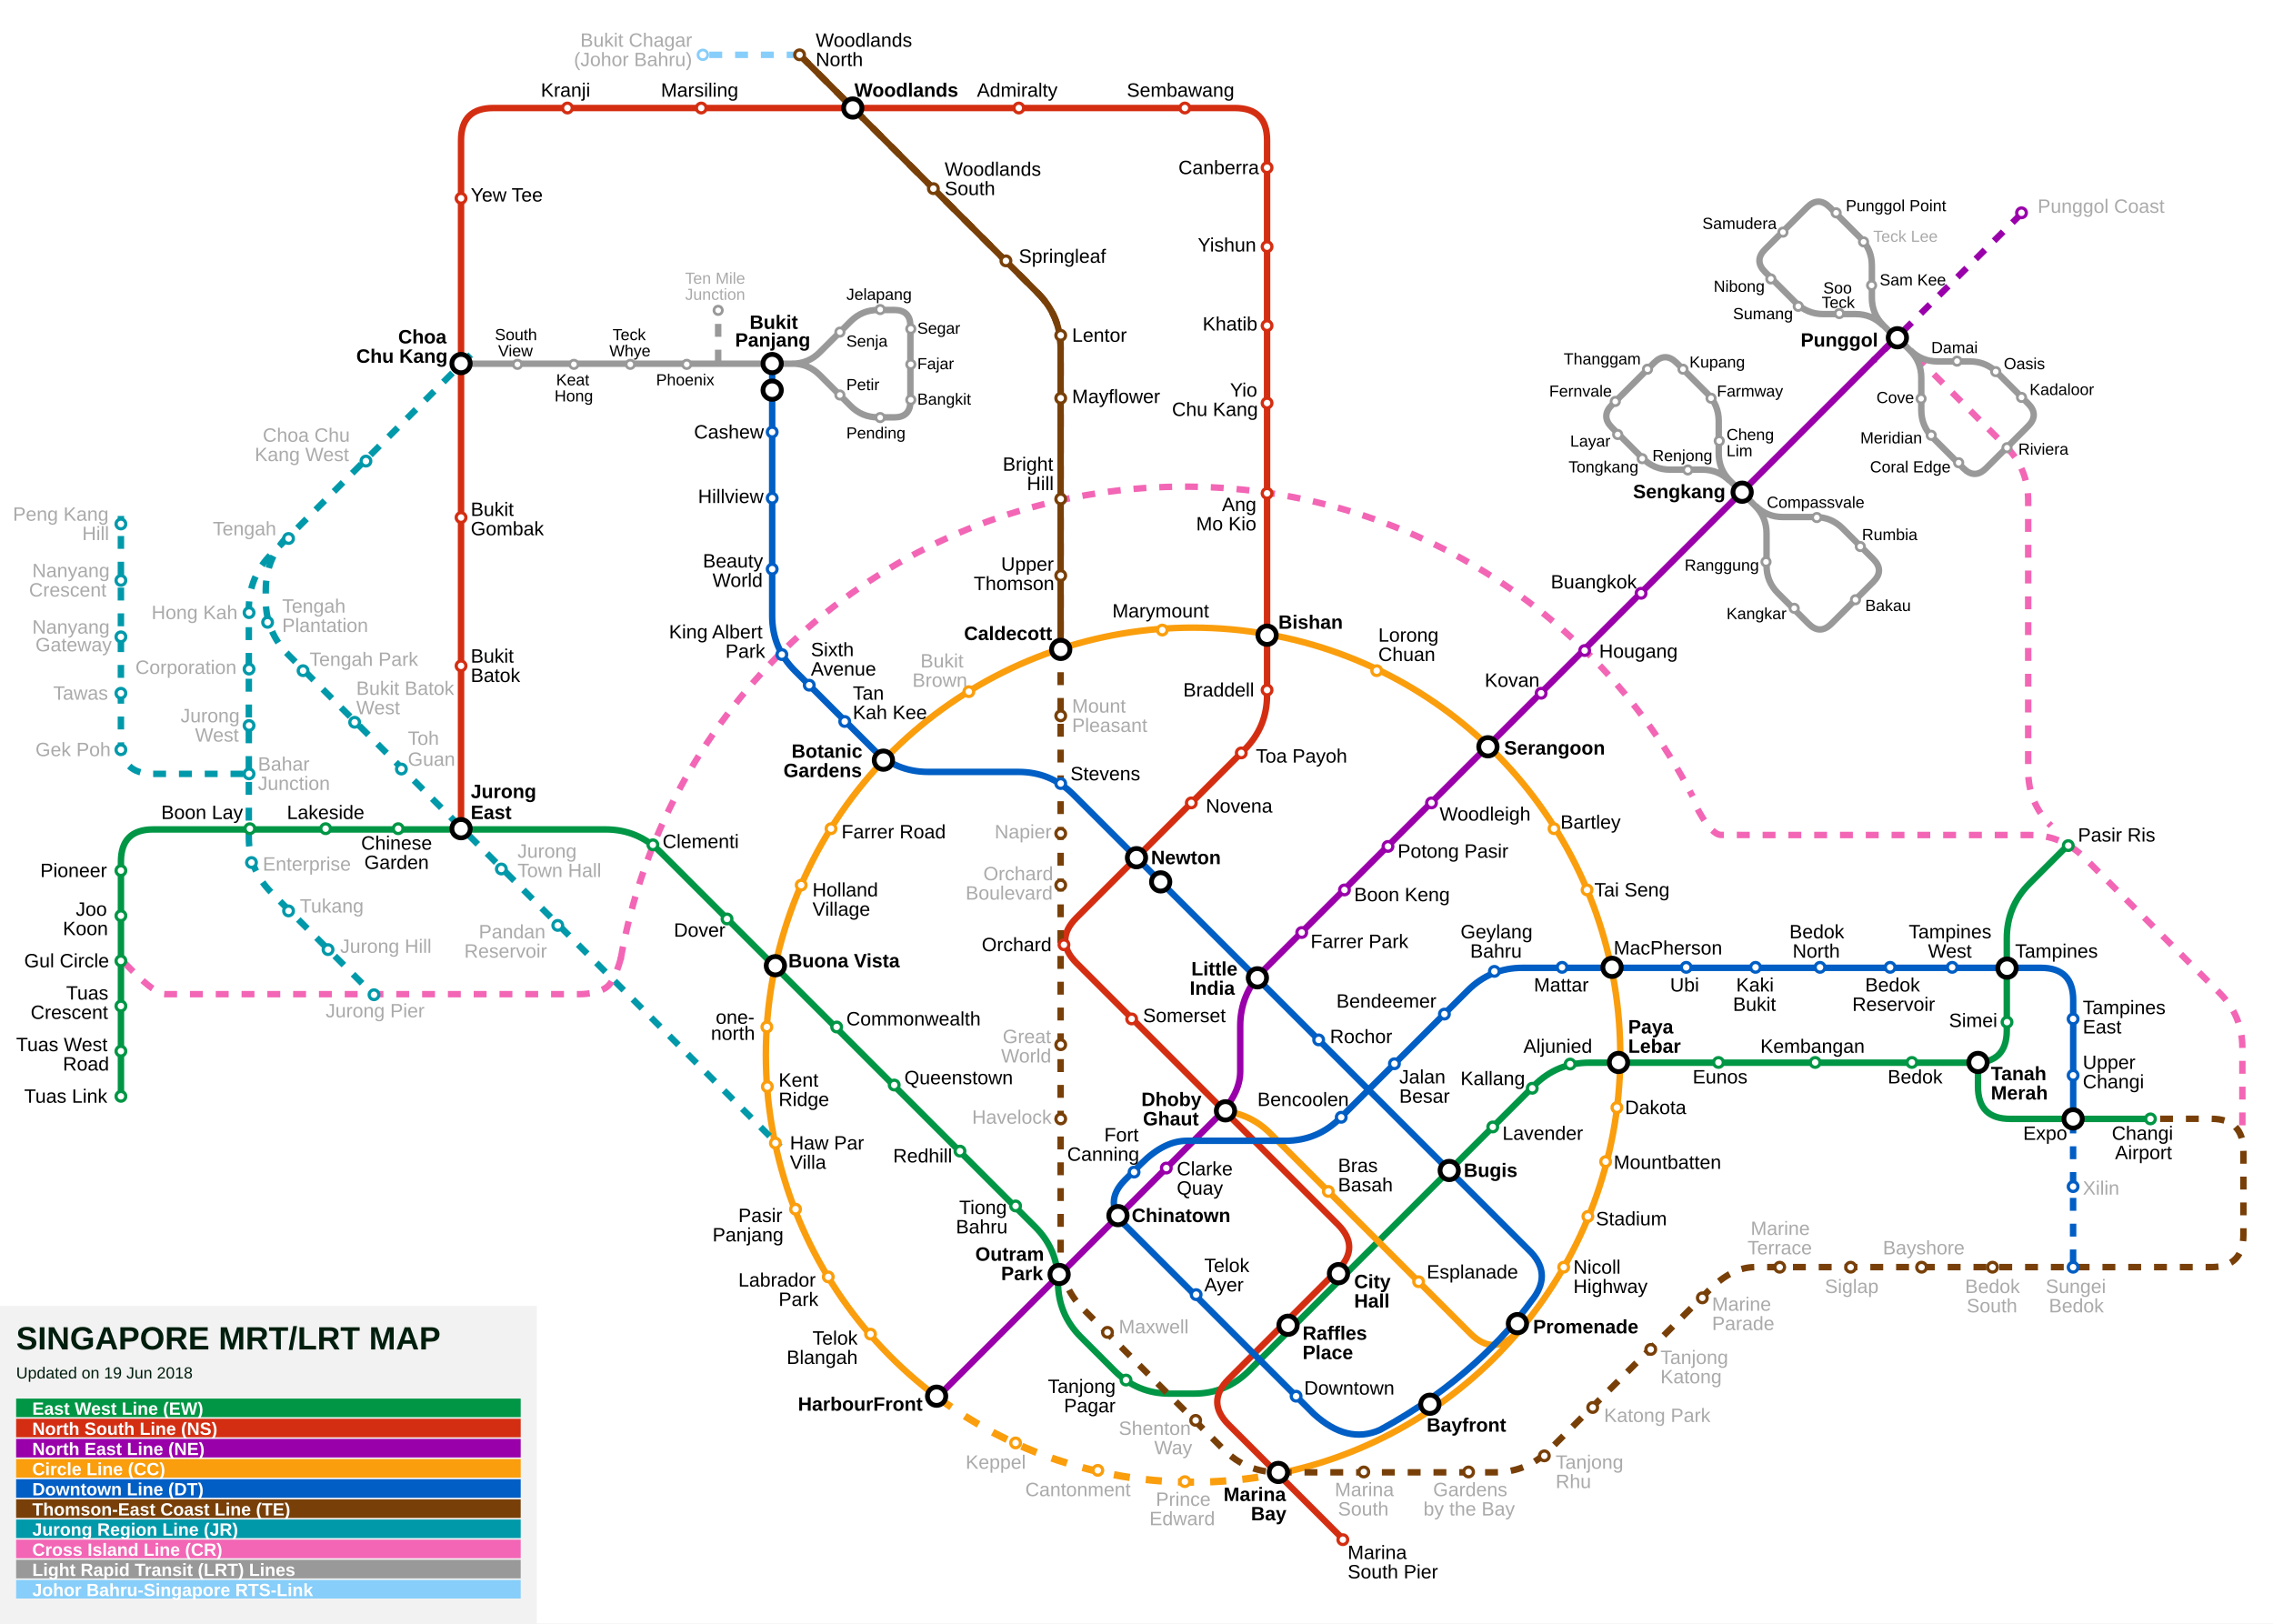
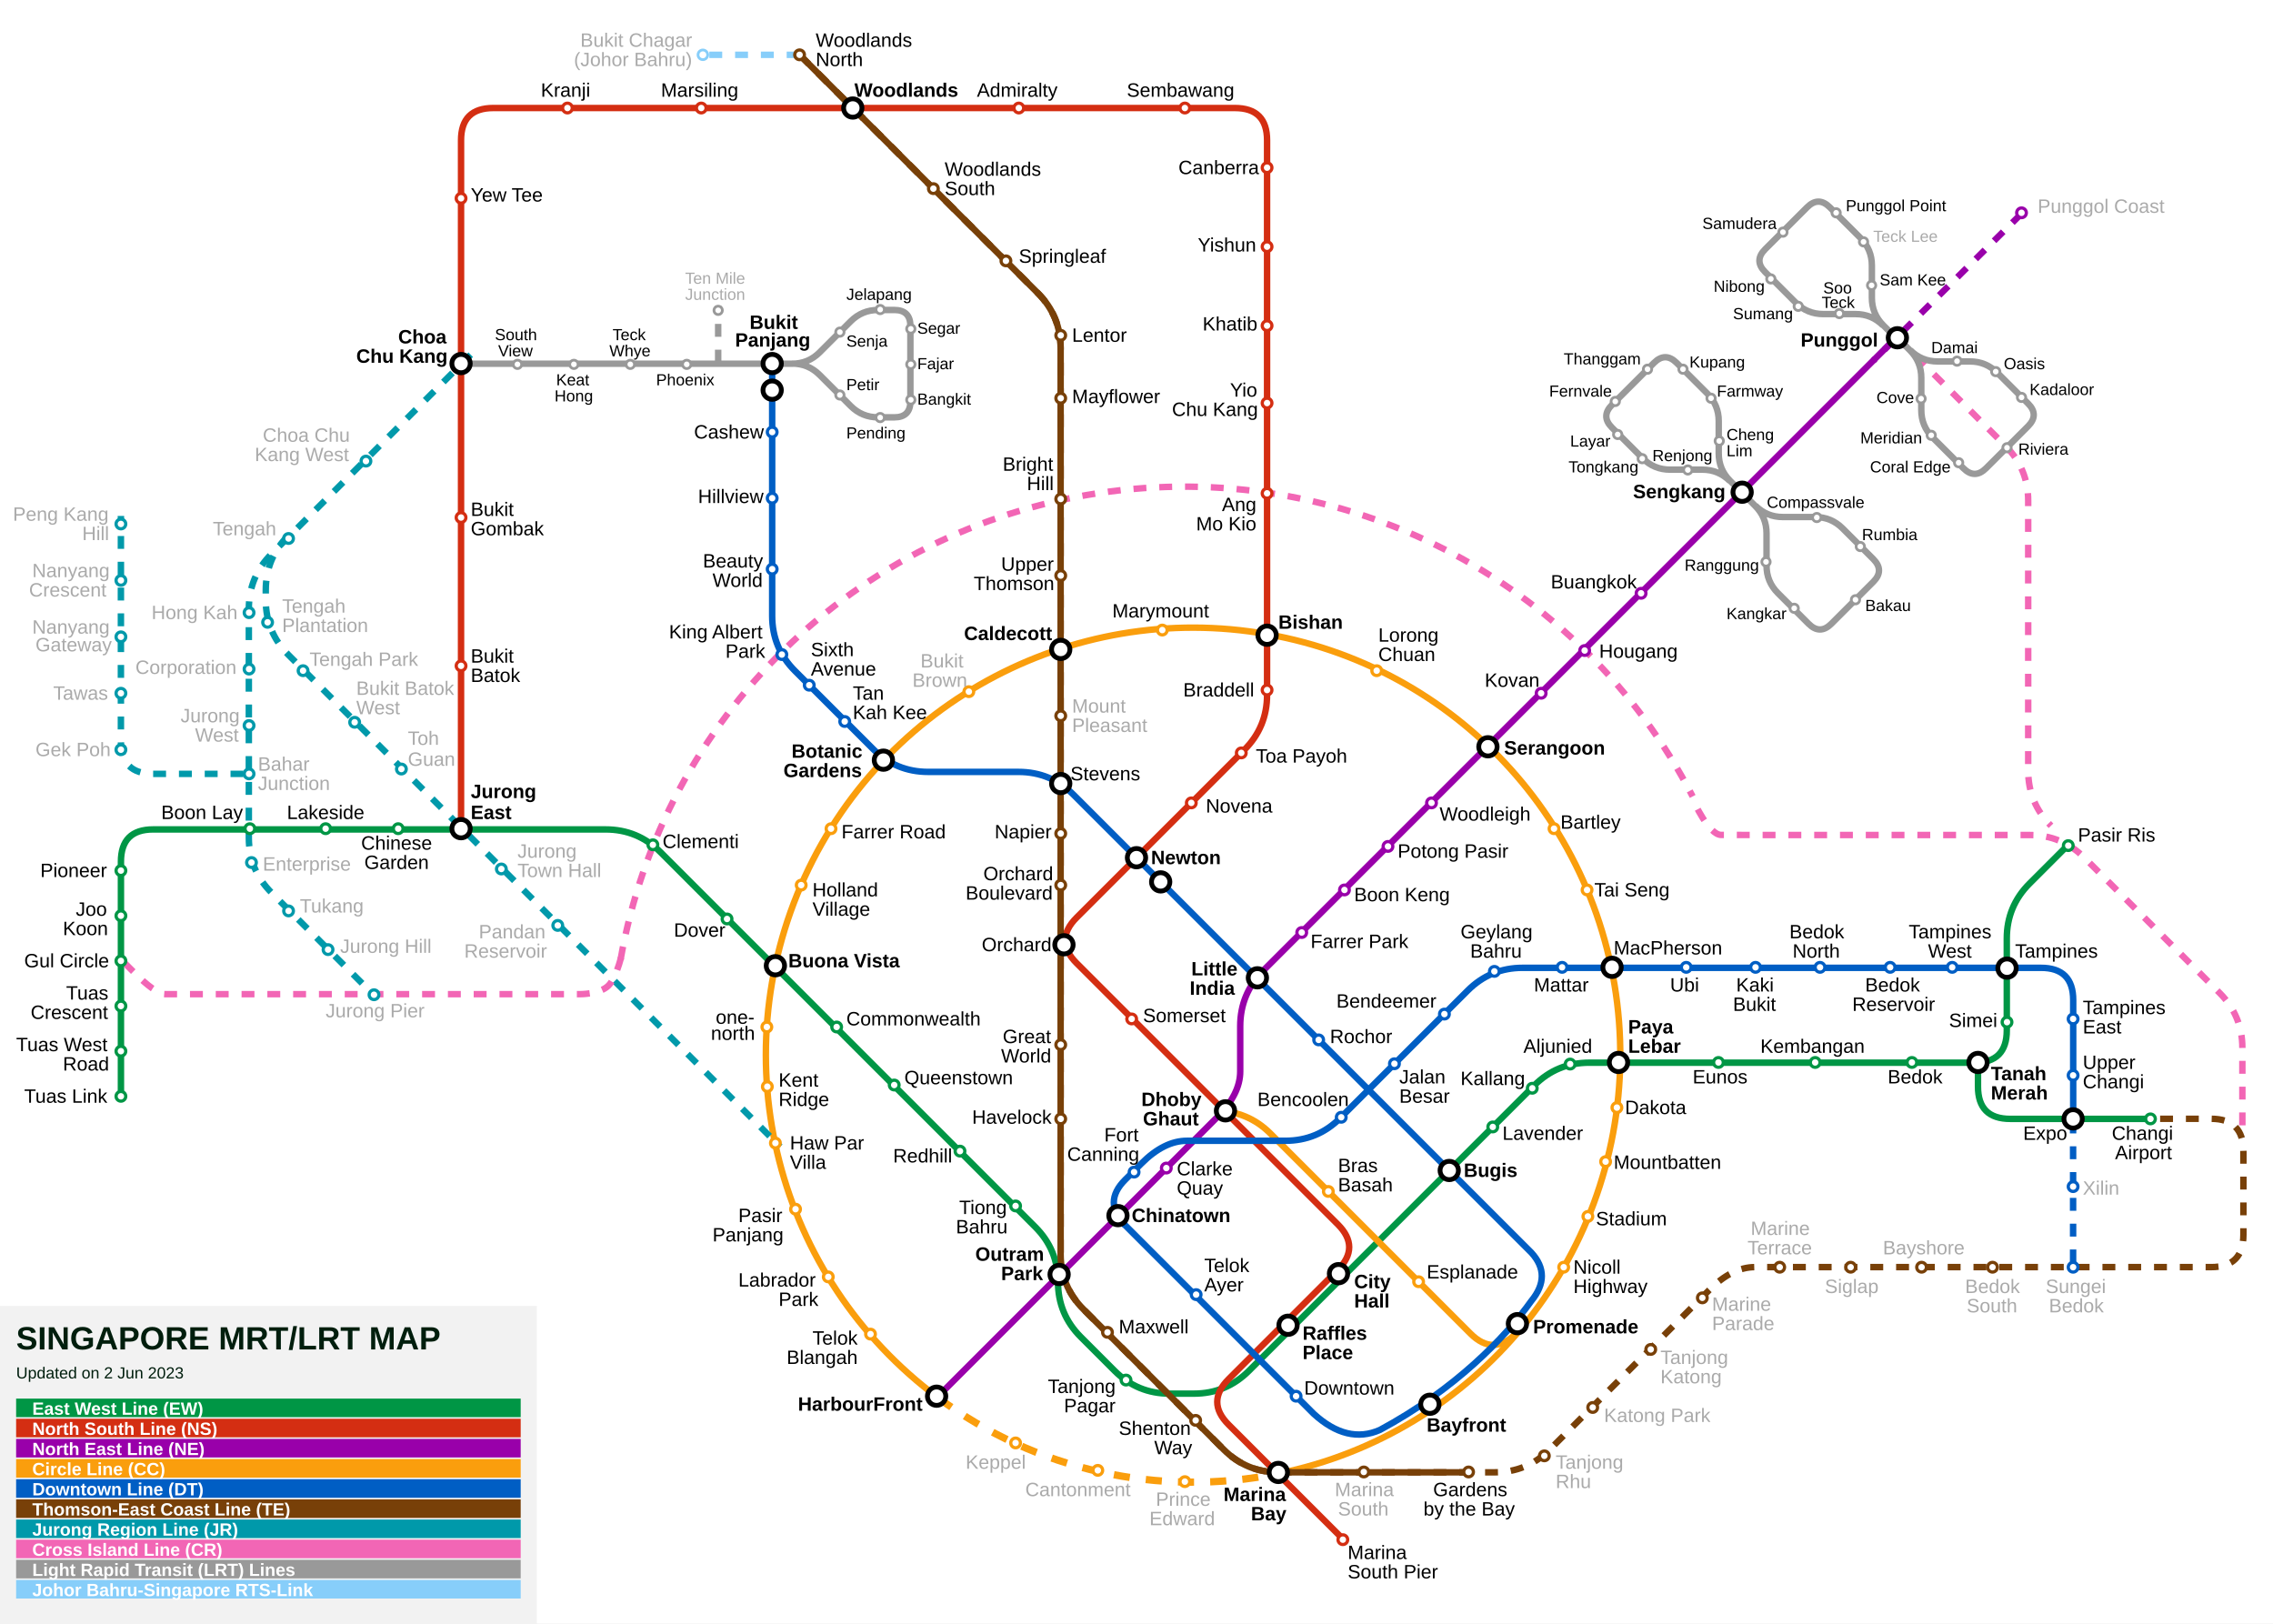
<svg xmlns="http://www.w3.org/2000/svg" xmlns:xlink="http://www.w3.org/1999/xlink" version="1.1" height="1007" width="1410">
  <rect id="bg" height="1007" width="1410" y="0" x="0" fill="#ffffff" />
  <g id="legend">
    <rect id="lgbox" height="295" width="333" x="0" y="810" fill="#f2f2f2" />
    <g id="title">
      <text id="tttitle" x="10" y="837" font-size="20" font-weight="bold" fill="#001e0d" font-family="Arial">SINGAPORE MRT/LRT MAP</text>
-       <text id="ttupd" x="10" y="855" font-size="10" fill="#001e0d" font-family="Arial">Updated on 19 Jun 2018</text>
+       <text id="ttupd" x="10" y="855" font-size="10" fill="#001e0d" font-family="Arial">Updated on 2 Jun 2023</text>
    </g>
    <g id="lgcolorbox">
      <rect height="11.5" width="313" x="10" y="867.5" fill="#009645" />
      <rect height="11.5" width="313" x="10" y="880" fill="#d42e12" />
      <rect height="11.5" width="313" x="10" y="892.5" fill="#9900aa" />
      <rect height="11.5" width="313" x="10" y="905" fill="#fa9e0d" />
      <rect height="11.5" width="313" x="10" y="917.5" fill="#005ec4" />
      <rect height="11.5" width="313" x="10" y="930" fill="#784008" />
      <rect height="11.5" width="313" x="10" y="942.5" fill="#0099aa" />
      <rect height="11.5" width="313" x="10" y="955" fill="#f266b5" />
      <rect height="11.5" width="313" x="10" y="967.5" fill="#999999" />
      <rect height="11.5" width="313" x="10" y="980" fill="#87cefa" />
    </g>
    <g id="lglabels" font-family="Arial" line-height="100%" fill="#ffffff">
      <text id="lglew" x="20" y="877.5" font-size="11" font-weight="bold">East West Line (EW)</text>
      <text id="lglns" x="20" y="890" font-size="11" font-weight="bold">North South Line (NS)</text>
      <text id="lglne" x="20" y="902.5" font-size="11" font-weight="bold">North East Line (NE)</text>
      <text id="lglcc" x="20" y="915" font-size="11" font-weight="bold">Circle Line (CC)</text>
      <text id="lgldt" x="20" y="927.5" font-size="11" font-weight="bold">Downtown Line (DT)</text>
      <text id="lglte" x="20" y="940" font-size="11" font-weight="bold">Thomson-East Coast Line (TE)</text>
      <text id="lgljr" x="20" y="952.5" font-size="11" font-weight="bold">Jurong Region Line (JR)</text>
      <text id="lglcrl" x="20" y="965" font-size="11" font-weight="bold">Cross Island Line (CR)</text>
      <text id="lgllrt" x="20" y="977.5" font-size="11" font-weight="bold">Light Rapid Transit (LRT) Lines</text>
      <text id="lglrtsl" x="20" y="990" font-size="11" font-weight="bold">Johor Bahru-Singapore RTS-Link</text>
    </g>
  </g>
  <g id="lines" fill="none" stroke-width="4">
    <g id="ew" stroke="#009645">
      <path d="m1227 658v16q0 20 20 20h84" />
      <path d="m1284 523-25 25 q-14.14 14.14-14.14 34.14 v57 q0 20 -20 20 h-239 q-20 0 -34.14 14.14 l-177 177 q-14.14 14.14-34.14 14.14 h-15 q-20 0 -34.14 -14.14 l-21-21 q-14.14-14.14-14.14-34.14 q0-20-14.14-34.14 l-232.4-232.4 q-14.14-14.14-34.14-14.14 h-280.6 q-20 0-20 20 v146" />
    </g>
    <g id="ns" stroke="#d42e12">
      <path d="m286 514v-427q0-20 20-20h460q20 0 20 20v344 q0 20-14.14 34.14 l-104 104 q-14.14 14.14 0 28.28 l162 162 q14.14 14.14 0 28.28 l-67.7 67.7 q-14.14 14.14 0 28.28 l72 72" />
    </g>
    <g id="ne" stroke="#9900aa">
      <path d="m582 866 l173.2-173.2 q14.14-14.14 14.14-28.28 v-28 q0 -20 14.14 -34.34 l390 -390" />
      <path id="neex" d="m1254 132.46-92 91.3" stroke-dasharray="8, 8" />
    </g>
    <g id="cc" stroke="#fa9e0d">
      <path d="m754 689q20 0 34.14 14.14 l124 124 q14.14 14.14 28.28 0" />
      <path d="m582 867 A 265 265 0 1 1 793 914" />
      <path id="ccex" d="m582 867 A 265 265 0 0 0 793 914" stroke-width="4.5" stroke-dasharray="10, 10" />
    </g>
    <g id="dt" stroke="#005ec4">
      <path d="m479 225 v157 q0 20 14.14 34.14 l48.5 48.5 q14.14 14.14 34.14 14.14 h56 q20 0 34.14 14.14 l284 284 q13 14.14 0 30 c-16.1 22.6-47.3 54.9-93.9 80 q-20.34 9-41.1-10 l-121-121" />
      <path d="m698 760q-14.14 -14.14 0 -28.28 l10-10 q14.14-14.14 28.28-14.14 h61 q20 0 34.14 -14.14 l79-79 q14.14-14.14 34.14-14.14 h321.5 q20 0 20 20 v69" />
    </g>
    <g id="dtex" stroke="#005ec4" stroke-dasharray="8, 8">
      <path d="m1286 695v90" />
    </g>
    <g id="teex" stroke="#784008">
-       <path d="m496 34 l147.8 147.8 q14.14 14.14 14.14 34.14 v190" />
+       <path d="m496 34 l147.8 147.8 q14.14 14.14 14.14 34.14 v562 q0 20 14.14 34.14 l87 87 q14.14 14.14 34.14 14.14 h120" />
    </g>
    <g id="teex" stroke="#784008" stroke-dasharray="8, 8">
      <path d="m496 34 l147.8 147.8 q14.14 14.14 14.14 34.14 v562 q0 20 14.14 34.14 l87 87 q14.14 14.14 34.14 14.14 h134 q20 0 34.14 -14.14 l99 -99 q14.14 -14.14 28.28 -14.14 h283 q20 0 20 -20 v-52 q0 -20 -20 -20 h-35" />
    </g>
    <g id="jrex" stroke="#0099aa" stroke-dasharray="8, 8">
      <path d="m292 220 l-123.5 123.5 q-14.14 14.14 -14.14 34.14 v142 q0 20 14.14 34.14 l62 62" />
      <path d="m151 480 h-56 q-20 0 -20 -20 v-140" />
      <path d="m179 332 q-14.14 14.14 -14.14 34.14 v6 q0 20 14.14 34.14 l305 305" />
    </g>
    <g id="crlex" stroke="#f266b5" stroke-dasharray="8, 8">
      <path d="m77 597 l5.5 5.5 q14.14 14.14 20 14.14 h257.3s12.1 0.149 17.6-5.27c5.54-5.42 8.9-21.8 8.9-21.8" />
      <path d="m385 595 A 355 355 0 0 1 1050 494" />
      <path d="m1391 698 v-48 q0 -20 -14.14 -34.14 l-83.8-83.8 q-14.14-14.14-34.14-14.14 h-161 s-14.8-0.018-30.2-0.049 c-7.76-0-17.1-21-17.1-21" />
      <path d="m1177 209.5 l67 67 q14.14 14.14 14.14 34.14 v167.4 q0 20 14.14 34.14" />
    </g>
    <g id="lrt" stroke="#999999">
      <path d="m284.4 225.6h207 q10 0 17.07-7.07 l19.2-19.2 q7.07-7.07 17.07-7.07 h10 q10 0 10 10 v46.6 q0 10-10 10 h-10 q-10 0-17.07-7.07 l-19.2-19.2 q-7.07-7.07-17.07-7.07" />
      <path d="m1081 306 l-7.76-7.76 q-7.07-7.07-7.07-17.07 v-20 q0-10-7.07-17.07 l-19-19 q-7.07-7.07-14.14 0 l-26 26 q-7.07 7.07 0 14.14 l 19 19 q 7.07 7.07 17.07 7.07 h 20 q 10 0 17.07 7.07" />
      <path d="m1081 306 l 7.76 7.76 q 7.07 7.07 7.07 17.07 v 20 q0 10 7.07 17.07 l 19 19 q 7.07 7.07 14.14 0 l 26-26 q 7.07-7.07 0-14.14 l-19-19 q-7.07-7.07-17.07-7.07 h-20 q-10 0-17.07-7.07" />
      <path d="m1176 209.5 l-7.76-7.76 q-7.07-7.07-7.07-17.07 v-20 q0-10-7.07-17.07 l-19-19 q-7.07-7.07-14.14 0 l-26 26 q-7.07 7.07 0 14.14 l 19 19 q 7.07 7.07 17.07 7.07 h 20 q 10 0 17.07 7.07" />
      <path d="m1177 209.5 l 7.76 7.76 q 7.07 7.07 7.07 17.07 v 20 q0 10 7.07 17.07 l 19 19 q 7.07 7.07 14.14 0 l 26-26 q 7.07-7.07 0-14.14 l-19-19 q-7.07-7.07-17.07-7.07 h-20 q-10 0-17.07-7.07" />
    </g>
    <g id="lrt" stroke="#999999" stroke-dasharray="8, 8">
      <path d="m445.5 224.9v-35.2" />
    </g>
    <g id="rtslink" stroke="#87cefa" stroke-dasharray="8, 8">
      <path d="m496 34h-60" />
    </g>
  </g>
  <g id="stns_icons" fill="#ffffff" stroke-width="2">
    <a xlink:href="#ew" fill="#ffffff">
      <g id="stns_ew" stroke="#009645">
        <circle id="cg2" data-value="65" cx="1334" cy="694" r="3" />
        <circle id="ew1" data-value="42" cx="1283" cy="524.5" r="3" />
        <circle id="ew3" data-value="40" cx="1245" cy="634" r="3" />
        <circle id="ew5" data-value="38" cx="1186" cy="659" r="3" />
        <circle id="ew6" data-value="37" cx="1126" cy="659" r="3" />
        <circle id="ew7" data-value="36" cx="1066" cy="659" r="3" />
        <circle id="ew9" data-value="34" cx="974" cy="660" r="3" />
        <circle id="ew10" data-value="33" cx="950.5" cy="675" r="3" />
        <circle id="ew11" data-value="32" cx="926" cy="699" r="3" />
        <circle id="ew15" data-value="14" cx="698.5" cy="856" r="3" />
        <circle id="ew17" data-value="16" cx="630" cy="748" r="3" />
        <circle id="ew18" data-value="17" cx="595.5" cy="714" r="3" />
        <circle id="ew19" data-value="18" cx="554.7" cy="673" r="3" />
        <circle id="ew20" data-value="19" cx="519" cy="637" r="3" />
        <circle id="ew22" data-value="" cx="451" cy="570" r="3" />
        <circle id="ew23" data-value="21" cx="405" cy="524" r="3" />
        <circle id="ew25" data-value="25" cx="247" cy="514" r="3" />
        <circle id="ew26" data-value="26" cx="202" cy="514" r="3" />
        <circle id="ew27" data-value="27" cx="155" cy="514" r="3" />
        <circle id="ew28" data-value="66" cx="75" cy="540" r="3" />
        <circle id="ew29" data-value="67" cx="75" cy="568" r="3" />
        <circle id="ew30" data-value="69" cx="75" cy="596" r="3" />
        <circle id="ew31" data-value="70" cx="75" cy="624" r="3" />
        <circle id="ew32" data-value="71" cx="75" cy="652" r="3" />
        <circle id="ew33" data-value="72" cx="75" cy="680" r="3" />
      </g>
    </a>
    <a xlink:href="#ns" fill="#ffffff">
      <g id="stns_ns" stroke="#d42e12">
        <circle id="ns2" data-value="28" cx="286" cy="413" r="3" />
        <circle id="ns3" data-value="29" cx="286" cy="321" r="3" />
        <circle id="ns5" data-value="48" cx="286" cy="123" r="3" />
        <circle id="ns6" data-value="" cx="286" cy="226" r="3" />
        <circle id="ns7" data-value="47" cx="352" cy="67" r="3" />
        <circle id="ns8" data-value="46" cx="435" cy="67" r="3" />
        <circle id="ns10" data-value="44" cx="632" cy="67" r="3" />
        <circle id="ns11" data-value="43" cx="735" cy="67" r="3" />
        <circle id="ns12" data-value="72" cx="786" cy="104" r="3" />
        <circle id="ns13" data-value="22" cx="786" cy="153" r="3" />
        <circle id="ns14" data-value="23" cx="786" cy="202" r="3" />
        <circle id="ns15" data-value="1" cx="786" cy="250" r="3" />
        <circle id="ns16" data-value="2" cx="786" cy="306" r="3" />
        <circle id="ns18" data-value="4" cx="786" cy="428" r="3" />
        <circle id="ns19" data-value="5" cx="770" cy="467" r="3" />
        <circle id="ns20" data-value="6" cx="739" cy="498" r="3" />
-         <circle id="ns22" data-value="8" cx="660" cy="586" r="3" />
        <circle id="ns23" data-value="9" cx="702" cy="632" r="3" />
        <circle id="ns28" data-value="68" cx="833" cy="955" r="3" />
      </g>
    </a>
    <a xlink:href="#ne" fill="#ffffff">
      <g id="stns_ne" stroke="#9900aa">
        <circle id="ne5" data-value="113" cx="723.5" cy="724.5" r="3" />
        <circle id="ne8" data-value="110" cx="807.5" cy="578.4" r="3" />
        <circle id="ne9" data-value="109" cx="834" cy="552" r="3" />
        <circle id="ne10" data-value="108" cx="861" cy="525" r="3" />
        <circle id="ne11" data-value="107" cx="888" cy="498" r="3" />
        <circle id="ne13" data-value="105" cx="956" cy="430" r="3" />
        <circle id="ne14" data-value="104" cx="983" cy="403.5" r="3" />
        <circle id="ne15" data-value="103" cx="1018" cy="368" r="3" />
      </g>
    </a>
    <a xlink:href="#cc" fill="#ffffff">
      <g id="stns_cc" stroke="#fa9e0d">
        <circle id="cc2" data-value="215" cx="824" cy="739" r="3" />
        <circle id="cc3" data-value="214" cx="880" cy="795" r="3" />
        <circle id="cc5" data-value="212" cx="970" cy="786" r="3" />
        <circle id="cc6" data-value="211" cx="985" cy="754.5" r="3" />
        <circle id="cc7" data-value="210" cx="996" cy="720.5" r="3" />
        <circle id="cc8" data-value="209" cx="1003" cy="687" r="3" />
        <circle id="cc11" data-value="206" cx="984.5" cy="552" r="3" />
        <circle id="cc12" data-value="201" cx="964" cy="514" r="3" />
        <circle id="cc14" data-value="203" cx="854" cy="416" r="3" />
        <circle id="cc16" data-value="205" cx="721" cy="390.8" r="3" />
        <circle id="cc20" data-value="218" cx="515.5" cy="514" r="3" />
        <circle id="cc21" data-value="219" cx="497" cy="549" r="3" />
        <circle id="cc23" data-value="221" cx="475.7" cy="637" r="3" />
        <circle id="cc24" data-value="222" cx="476" cy="674" r="3" />
        <circle id="cc25" data-value="223" cx="481" cy="709" r="3" />
        <circle id="cc26" data-value="224" cx="493.5" cy="750" r="3" />
        <circle id="cc27" data-value="225" cx="513.8" cy="792" r="3" />
        <circle id="cc28" data-value="226" cx="540" cy="827.5" r="3" />
      </g>
    </a>
    <a xlink:href="#dt" fill="#ffffff">
      <g id="stns_dt" stroke="#005ec4">
        <circle id="dt2" data-value="307" cx="479" cy="268" r="3" />
        <circle id="dt3" data-value="308" cx="479" cy="309" r="3" />
        <circle id="dt5" data-value="309" cx="479" cy="353" r="3" />
        <circle id="dt6" data-value="310" cx="485" cy="406" r="3" />
        <circle id="dt7" data-value="311" cx="502" cy="425" r="3" />
        <circle id="dt8" data-value="312" cx="524" cy="447.5" r="3" />
-         <circle id="dt10" data-value="314" cx="658" cy="486" r="3" />
        <circle id="dt13" data-value="317" cx="818" cy="645" r="3" />
        <circle id="dt17" data-value="303" cx="804" cy="866" r="3" />
        <circle id="dt18" data-value="304" cx="742" cy="803" r="3" />
        <circle id="dt20" data-value="318" cx="703.5" cy="727" r="3" />
        <circle id="dt21" data-value="319" cx="832" cy="693" r="3" />
        <circle id="dt22" data-value="320" cx="865" cy="659.8" r="3" />
        <circle id="dt23" data-value="321" cx="896" cy="629" r="3" />
        <circle id="dt24" data-value="322" cx="927" cy="602.5" r="3" />
        <circle id="dt25" data-value="323" cx="969" cy="600" r="3" />
        <circle id="dt27" data-value="325" cx="1046" cy="600" r="3" />
        <circle id="dt28" data-value="326" cx="1089" cy="600" r="3" />
        <circle id="dt29" data-value="327" cx="1129" cy="600" r="3" />
        <circle id="dt30" data-value="328" cx="1172.5" cy="600" r="3" />
        <circle id="dt31" data-value="329" cx="1211" cy="600" r="3" />
        <circle id="dt33" data-value="331" cx="1286" cy="632" r="3" />
        <circle id="dt34" data-value="332" cx="1286" cy="667" r="3" />
      </g>
    </a>
    <a xlink:href="#te" fill="#ffffff">
      <g id="stns_te" stroke="#784008">
        <circle id="te1" data-value="401" cx="496" cy="34" r="3" />
        <circle id="te3" data-value="403" cx="579" cy="117" r="3" />
        <circle id="te4" data-value="404" cx="624" cy="161.8" r="3" />
        <circle id="te5" data-value="405" cx="658" cy="208" r="3" />
        <circle id="te6" data-value="406" cx="658" cy="247" r="3" />
        <circle id="te7" data-value="407" cx="658" cy="309.5" r="3" />
        <circle id="te8" data-value="408" cx="658" cy="357" r="3" />
+         <circle id="te12" cx="658" cy="517" r="3" />
+         <circle id="te13" cx="658" cy="549" r="3" />
+         <circle id="te15" cx="658" cy="648" r="3" />
+         <circle id="te16" cx="658" cy="694" r="3" />
+         <circle id="te18" cx="687" cy="826.4" r="3" />
+         <circle id="te19" cx="741.7" cy="881" r="3" />
+         <circle id="te22" cx="911" cy="913" r="3" />
      </g>
    </a>
    <a xlink:href="#ints" fill="#ffffff">
      <g id="stns_ints" stroke="#000000" stroke-width="3">
        <circle id="ns24/ne6/cc1" data-value="10" cx="760.2" cy="689" r="5.7" />
-         <circle id="ns27/ce2" data-value="13" cx="793" cy="913.3" r="5.7" />
+         <circle id="ns27/ce2/te20" data-value="13" cx="793" cy="913.3" r="5.7" />
        <circle id="ce1/dt16" data-value="229" cx="887" cy="871" r="5.7" />
        <circle id="cc4/dt15" data-value="213" cx="941.3" cy="821" r="5.7" />
        <circle id="cc17/te9" data-value="216" cx="658" cy="402.8" r="5.7" />
        <circle id="ew8/cc9" data-value="35" cx="1004" cy="659" r="5.7" />
        <circle id="cc10/dt26" data-value="207" cx="1000" cy="600" r="5.7" />
        <circle id="ne12/cc13" data-value="106" cx="923" cy="463.2" r="5.7" />
        <circle id="ns17/cc15" data-value="3" cx="786" cy="394" r="5.7" />
        <circle id="cc19/dt9" data-value="217" cx="548" cy="471.5" r="5.7" />
+         <circle id="dt10/te11" data-value="314" cx="658" cy="486" r="5.7" />
        <circle id="ew21/cc22" data-value="20" cx="481" cy="599" r="5.7" />
        <circle id="ne1/cc29" data-value="116" cx="581" cy="866" r="5.7" />
        <circle id="cg1/dt35" data-value="63" cx="1286" cy="694" r="5.7" />
        <circle id="ew2/dt32" data-value="41" cx="1245" cy="600.5" r="5.7" />
        <circle id="ew4/cg" data-value="39" cx="1227" cy="659" r="5.7" />
        <circle id="ew12/dt14" data-value="31" cx="899" cy="726" r="5.7" />
+         <circle id="ns22/te14" data-value="8" cx="660" cy="586" r="5.7" />
        <circle id="ns25/ew13" data-value="11" cx="830.3" cy="790" r="5.7" />
        <circle id="ns26/ew14" data-value="12" cx="799" cy="822" r="5.7" />
-         <circle id="ew16/ne3" data-value="15" cx="657" cy="790.5" r="5.7" />
+         <circle id="ew16/ne3/te17" data-value="15" cx="657" cy="790.5" r="5.7" />
        <circle id="ns1/ew24" data-value="24" cx="286" cy="514" r="5.7" />
        <circle id="ne4/dt19" data-value="114" cx="693.5" cy="754" r="5.7" />
        <circle id="ne7/dt12" data-value="111" cx="780" cy="606.5" r="5.7" />
        <circle id="ne16/stc" data-value="102" cx="1080.7" cy="305.3" r="5.7" />
        <circle id="ne17/ptc" data-value="101" cx="1177" cy="209.5" r="5.7" />
        <circle id="ns4/bp1" data-value="30" cx="286" cy="225.5" r="5.7" />
        <circle id="ns21/dt11" data-value="7" cx="705" cy="532" r="5.7" />
        <circle id="ns21/dt11" data-value="7" cx="720" cy="547" r="5.7" />
        <circle id="bp6/dt1" data-value="54" cx="479" cy="225.5" r="5.7" />
        <circle id="bp6/dt1" data-value="54" cx="479" cy="242" r="5.7" />
        <circle id="ns9/te2" data-value="45" cx="529" cy="67" r="5.7" />
      </g>
    </a>
    <a xlink:href="#bplrt" fill="#ffffff">
      <g id="stns_bplrt" stroke="#999999" stroke-width="1.7">
        <circle id="bp2" data-value="50" cx="321" cy="226" r="2.6" />
        <circle id="bp3" data-value="51" cx="356" cy="226" r="2.6" />
        <circle id="bp4" data-value="52" cx="391" cy="226" r="2.6" />
        <circle id="bp5" data-value="53" cx="426" cy="226" r="2.6" />
        <circle id="bp7" data-value="55" cx="521" cy="245" r="2.6" />
        <circle id="bp8" data-value="56" cx="546" cy="259" r="2.6" />
        <circle id="bp9" data-value="57" cx="565" cy="248" r="2.6" />
        <circle id="bp10" data-value="58" cx="565" cy="226" r="2.6" />
        <circle id="bp11" data-value="59" cx="565" cy="204" r="2.6" />
        <circle id="bp12" data-value="60" cx="546" cy="192" r="2.6" />
        <circle id="bp13" data-value="61" cx="521" cy="206" r="2.6" />
      </g>
    </a>
    <a xlink:href="#sklrt" fill="#ffffff">
      <g id="stns_sklrt" stroke="#999999" stroke-width="1.7">
        <circle id="se1" data-value="117" cx="1127" cy="321" r="2.6" />
        <circle id="se2" data-value="118" cx="1154" cy="339" r="2.6" />
        <circle id="se3" data-value="119" cx="1151" cy="372" r="2.6" />
        <circle id="se4" data-value="120" cx="1113" cy="377.3" r="2.6" />
        <circle id="se5" data-value="121" cx="1095.5" cy="348.5" r="2.6" />
        <circle id="sw1" data-value="122" cx="1066.5" cy="273.5" r="2.6" />
        <circle id="sw2" data-value="123" cx="1061.4" cy="247" r="2.6" />
        <circle id="sw3" data-value="124" cx="1044" cy="229" r="2.6" />
        <circle id="sw4" data-value="125" cx="1022" cy="229" r="2.6" />
        <circle id="sw5" data-value="126" cx="1002" cy="249" r="2.6" />
        <circle id="sw6" data-value="127" cx="1003.5" cy="269.5" r="2.6" />
        <circle id="sw7" data-value="128" cx="1018.7" cy="284.5" r="2.6" />
        <circle id="sw8" data-value="129" cx="1047" cy="291.5" r="2.6" />
      </g>
    </a>
    <a xlink:href="#pglrt" fill="#ffffff">
      <g id="stns_pglrt" stroke="#999999" stroke-width="1.7">
        <circle id="pe1" data-value="130" cx="1191.7" cy="247.3" r="2.6" />
        <circle id="pe2" data-value="131" cx="1198" cy="270" r="2.6" />
        <circle id="pe3" data-value="132" cx="1215" cy="287" r="2.6" />
        <circle id="pe4" data-value="133" cx="1245" cy="277.7" r="2.6" />
        <circle id="pe5" data-value="134" cx="1254" cy="246.5" r="2.6" />
        <circle id="pe6" data-value="135" cx="1238" cy="230.5" r="2.6" />
        <circle id="pe7" data-value="136" cx="1214" cy="224" r="2.6" />
        <circle id="pw1" data-value="137" cx="1161" cy="177" r="2.6" />
        <circle id="pw3" data-value="139" cx="1139" cy="132" r="2.6" />
        <circle id="pw4" data-value="140" cx="1106" cy="144" r="2.6" />
        <circle id="pw5" data-value="141" cx="1098.5" cy="173" r="2.6" />
        <circle id="pw6" data-value="143" cx="1115.5" cy="190" r="2.6" />
        <circle id="pw7" data-value="143" cx="1141" cy="194.5" r="2.6" />
      </g>
    </a>
  </g>
  <g id="stns_not_in_services" fill="#ffffff" stroke-width="2">
    <g id="stns_ne" stroke="#9900aa">
      <circle id="ne18" cx="1254" cy="132" r="3" />
    </g>
    <g id="stns_dt" stroke="#005ec4">
      <circle id="dt36" cx="1286" cy="736" r="3" />
      <circle id="dt37" cx="1286" cy="786" r="3" />
    </g>
    <g id="stns_cc" stroke="#fa9e0d">
      <circle id="cc18" cx="601" cy="429" r="3" />
      <circle id="cc30" cx="630" cy="895" r="3" />
      <circle id="cc31" cx="681" cy="912" r="3" />
      <circle id="cc32" cx="735" cy="919" r="3" />
    </g>
    <g id="stns_te" stroke="#784008">
      <circle id="te10" cx="658" cy="444" r="3" />
-       <circle id="te12" cx="658" cy="517" r="3" />
-       <circle id="te13" cx="658" cy="549" r="3" />
-       <circle id="te15" cx="658" cy="648" r="3" />
-       <circle id="te16" cx="658" cy="694" r="3" />
-       <circle id="te18" cx="687" cy="826.4" r="3" />
-       <circle id="te19" cx="741.7" cy="881" r="3" />
      <circle id="te21" cx="846" cy="913" r="3" />
-       <circle id="te22" cx="911" cy="913" r="3" />
      <circle id="te23" cx="958" cy="903" r="3" />
      <circle id="te24" cx="988" cy="873" r="3" />
      <circle id="te25" cx="1024" cy="837" r="3" />
      <circle id="te26" cx="1056" cy="805" r="3" />
      <circle id="te27" cx="1104" cy="786" r="3" />
      <circle id="te28" cx="1148" cy="786" r="3" />
      <circle id="te29" cx="1192" cy="786" r="3" />
      <circle id="te30" cx="1236" cy="786" r="3" />
    </g>
    <g id="stns_jr" stroke="#0099aa">
      <circle id="js2" cx="227" cy="286" r="3" />
      <circle id="js3" cx="179" cy="334" r="3" />
      <circle id="js4" cx="154.5" cy="380" r="3" />
      <circle id="js5" cx="154.5" cy="415" r="3" />
      <circle id="js6" cx="154.5" cy="450" r="3" />
      <circle id="js7" cx="154.5" cy="480" r="3" />
      <circle id="js9" cx="156" cy="535" r="3" />
      <circle id="js10" cx="179" cy="565" r="3" />
      <circle id="js11" cx="203.5" cy="589" r="3" />
      <circle id="js12" cx="232" cy="617" r="3" />
      <circle id="je1" cx="166" cy="386" r="3" />
      <circle id="je2" cx="188" cy="416" r="3" />
      <circle id="je3" cx="220" cy="448" r="3" />
      <circle id="je4" cx="249" cy="477" r="3" />
      <circle id="je6" cx="311" cy="539" r="3" />
      <circle id="je7" cx="346" cy="574" r="3" />
      <circle id="jw1" cx="75" cy="465" r="3" />
      <circle id="jw2" cx="75" cy="430" r="3" />
      <circle id="jw3" cx="75" cy="395" r="3" />
      <circle id="jw4" cx="75" cy="360" r="3" />
      <circle id="jw5" cx="75" cy="325" r="3" />
    </g>
    <g id="rtslink" stroke="#87cefa" stroke-width="1.7">
      <circle id="jb2" cx="436" cy="34" r="3" />
    </g>
    <g id="stns_pglrt" stroke="#999999" stroke-width="1.7">
      <circle id="pw2" cx="1156" cy="150" r="2.6" />
    </g>
    <g id="stns_bplrt" stroke="#999999" stroke-width="1.7">
      <circle id="bp14" cx="445.5" cy="192.5" r="2.6" />
    </g>
  </g>
  <g id="stns_labels" font-family="Arial" line-height="100%">
    <g id="lbew" fill="#000000">
      <text id="lbcg1" x="1255" y="707" font-size="12">Expo</text>
      <text id="lbcg2a" x="1310" y="707" font-size="12">Changi</text>
      <text id="lbcg2b" x="1312" y="719" font-size="12">Airport</text>
      <text id="lbew1" x="1289" y="522" font-size="12">Pasir Ris</text>
      <text id="lbew2" x="1250" y="594" font-size="12">Tampines</text>
      <text id="lbew3" x="1209" y="637" font-size="12">Simei</text>
      <text id="lbew5" x="1171" y="672" font-size="12">Bedok</text>
      <text id="lbew6" x="1092" y="653" font-size="12">Kembangan</text>
      <text id="lbew7" x="1050" y="672" font-size="12">Eunos</text>
      <text id="lbew9" x="945" y="653" font-size="12">Aljunied</text>
      <text id="lbew10" x="906" y="673" font-size="12">Kallang</text>
      <text id="lbew11" x="932" y="707" font-size="12">Lavender</text>
      <text id="lbew15a" x="650" y="864" font-size="12">Tanjong</text>
      <text id="lbew15b" x="660" y="876" font-size="12">Pagar</text>
      <text id="lbew17a" x="595" y="753" font-size="12">Tiong</text>
      <text id="lbew17b" x="593" y="765" font-size="12">Bahru</text>
      <text id="lbew18" x="554" y="721" font-size="12">Redhill</text>
      <text id="lbew19" x="561" y="672.5" font-size="12">Queenstown</text>
      <text id="lbew20" x="525" y="636" font-size="12">Commonwealth</text>
      <text id="lbew22" x="418" y="581" font-size="12">Dover</text>
      <text id="lbew23" x="411" y="526" font-size="12">Clementi</text>
      <text id="lbew25a" x="224" y="527" font-size="12">Chinese</text>
      <text id="lbew25b" x="226" y="539" font-size="12">Garden</text>
      <text id="lbew26" x="178" y="508" font-size="12">Lakeside</text>
      <text id="lbew27" x="100" y="508" font-size="12">Boon Lay</text>
      <text id="lbew28" x="25" y="544" font-size="12">Pioneer</text>
      <text id="lbew29a" x="47" y="568" font-size="12">Joo </text>
      <text id="lbew29b" x="39" y="580" font-size="12">Koon </text>
      <text id="lbew30" x="15" y="600" font-size="12">Gul Circle</text>
      <text id="lbew31a" x="41" y="620" font-size="12">Tuas</text>
      <text id="lbew31b" x="19" y="632" font-size="12">Crescent</text>
      <text id="lbew32a" x="10" y="652" font-size="12">Tuas West</text>
      <text id="lbew32a" x="39" y="664" font-size="12">Road</text>
      <text id="lbew33" x="15" y="684" font-size="12">Tuas Link</text>
    </g>
    <g id="lbns" fill="#000000">
      <text id="lbns2a" x="292" y="411" font-size="12">Bukit</text>
      <text id="lbns2b" x="292" y="423" font-size="12">Batok</text>
      <text id="lbns3a" x="292" y="320" font-size="12">Bukit</text>
      <text id="lbns3b" x="292" y="332" font-size="12">Gombak</text>
      <text id="lbns5" x="292" y="125" font-size="12">Yew Tee</text>
      <text id="lbns7" x="335.5" y="60" font-size="12">Kranji</text>
      <text id="lbns8" x="410" y="60" font-size="12">Marsiling</text>
      <text id="lbns10" x="606" y="60" font-size="12">Admiralty</text>
      <text id="lbns11" x="699" y="60" font-size="12">Sembawang</text>
      <text id="lbns12" x="731" y="108" font-size="12">Canberra</text>
      <text id="lbns13" x="743" y="156" font-size="12">Yishun</text>
      <text id="lbns14" x="746" y="205" font-size="12">Khatib</text>
      <text id="lbns15a" x="763" y="246" font-size="12">Yio</text>
      <text id="lbns15b" x="727" y="258" font-size="12">Chu Kang</text>
      <text id="lbns16a" x="758" y="317" font-size="12">Ang</text>
      <text id="lbns16b" x="742" y="329" font-size="12">Mo Kio</text>
      <text id="lbns18" x="734" y="432" font-size="12">Braddell</text>
      <text id="lbns19" x="779" y="473" font-size="12">Toa Payoh</text>
      <text id="lbns20" x="748" y="504" font-size="12">Novena</text>
      <text id="lbns22" x="609" y="590" font-size="12">Orchard</text>
      <text id="lbns23" x="709" y="634" font-size="12">Somerset</text>
      <text id="lbns28a" x="836" y="967" font-size="12">Marina</text>
      <text id="lbns28b" x="836" y="979" font-size="12">South Pier</text>
    </g>
    <g id="lbne" fill="#000000">
      <text id="lbne5a" x="730" y="729" font-size="12">Clarke</text>
      <text id="lbne5b" x="730" y="741" font-size="12">Quay</text>
      <text id="lbne8" x="813" y="588" font-size="12">Farrer Park</text>
      <text id="lbne9" x="840" y="559" font-size="12">Boon Keng</text>
      <text id="lbne10" x="867" y="532" font-size="12">Potong Pasir</text>
      <text id="lbne11" x="893" y="509" font-size="12">Woodleigh</text>
      <text id="lbne13" x="921" y="426" font-size="12">Kovan</text>
      <text id="lbne14" x="992" y="408" font-size="12">Hougang</text>
      <text id="lbne15" x="962" y="365" font-size="12">Buangkok</text>
      <text id="lbne18" x="1264" y="132" font-size="12" fill="#aaaaaa">Punggol Coast</text>
    </g>
    <g id="lbcc" fill="#000000">
      <text id="lbcc2a" x="830" y="727" font-size="12">Bras</text>
      <text id="lbcc2b" x="830" y="739" font-size="12">Basah</text>
      <text id="lbcc3" x="885" y="793" font-size="12">Esplanade</text>
      <text id="lbcc5a" x="976" y="790" font-size="12">Nicoll</text>
      <text id="lbcc5b" x="976" y="802" font-size="12">Highway</text>
      <text id="lbcc6" x="990" y="760" font-size="12">Stadium</text>
      <text id="lbcc7" x="1001" y="725" font-size="12">Mountbatten</text>
      <text id="lbcc8" x="1008" y="691" font-size="12">Dakota</text>
      <text id="lbcc10" x="1001" y="592" font-size="12">MacPherson</text>
      <text id="lbcc11" x="989" y="556" font-size="12">Tai Seng</text>
      <text id="lbcc12" x="968" y="514" font-size="12">Bartley</text>
      <text id="lbcc14a" x="855" y="398" font-size="12">Lorong</text>
      <text id="lbcc14b" x="855" y="410" font-size="12">Chuan</text>
      <text id="lbcc16" x="690" y="383" font-size="12">Marymount</text>
      <text id="lbcc20" x="522" y="520" font-size="12">Farrer Road</text>
      <text id="lbcc21a" x="504" y="556" font-size="12">Holland</text>
      <text id="lbcc21b" x="504" y="568" font-size="12">Village</text>
      <text id="lbcc23a" x="444" y="635" font-size="12">one-</text>
      <text id="lbcc23b" x="441" y="645" font-size="12">north</text>
      <text id="lbcc24a" x="483" y="674" font-size="12">Kent</text>
      <text id="lbcc24b" x="483" y="686" font-size="12">Ridge</text>
      <text id="lbcc25a" x="490" y="713" font-size="12">Haw Par</text>
      <text id="lbcc25b" x="490" y="725" font-size="12">Villa</text>
      <text id="lbcc26a" x="458" y="758" font-size="12">Pasir</text>
      <text id="lbcc26b" x="442" y="770" font-size="12">Panjang</text>
      <text id="lbcc27a" x="458" y="798" font-size="12">Labrador</text>
      <text id="lbcc27b" x="483" y="810" font-size="12">Park</text>
      <text id="lbcc28a" x="504" y="834" font-size="12">Telok</text>
      <text id="lbcc28b" x="488" y="846" font-size="12">Blangah</text>
    </g>
    <g id="lbccex" fill="#aaaaaa">
      <text id="lbcc18a" x="571" y="414" font-size="12">Bukit</text>
      <text id="lbcc18b" x="566" y="426" font-size="12">Brown</text>
      <text id="lbcc30" x="599" y="911" font-size="12">Keppel</text>
      <text id="lbcc31" x="636" y="928" font-size="12">Cantonment</text>
      <text id="lbcc32a" x="717" y="934" font-size="12">Prince</text>
      <text id="lbcc32b" x="713" y="946" font-size="12">Edward</text>
    </g>
    <g id="lbdt" fill="#000000">
      <text id="lbdt2" x="430.5" y="272" font-size="12">Cashew</text>
      <text id="lbdt3" x="433" y="312" font-size="12">Hillview</text>
      <text id="lbdt5a" x="436" y="352" font-size="12">Beauty</text>
      <text id="lbdt5b" x="442" y="364" font-size="12">World</text>
      <text id="lbdt6a" x="415" y="396" font-size="12">King Albert</text>
      <text id="lbdt6b" x="450" y="408" font-size="12">Park</text>
      <text id="lbdt7a" x="503" y="407" font-size="12">Sixth</text>
      <text id="lbdt7b" x="503" y="419" font-size="12">Avenue</text>
      <text id="lbdt8a" x="529" y="434" font-size="12">Tan</text>
      <text id="lbdt8b" x="529" y="446" font-size="12">Kah Kee</text>
      <text id="lbdt10" x="664" y="484" font-size="12">Stevens</text>
      <text id="lbdt13" x="825" y="647" font-size="12">Rochor</text>
      <text id="lbdt17" x="809" y="865" font-size="12">Downtown</text>
      <text id="lbdt18a" x="747" y="789" font-size="12">Telok</text>
      <text id="lbdt18b" x="747" y="801" font-size="12">Ayer</text>
      <text id="lbdt20a" x="685" y="708" font-size="12">Fort</text>
      <text id="lbdt20b" x="662" y="720" font-size="12">Canning</text>
      <text id="lbdt21" x="780" y="686" font-size="12">Bencoolen</text>
      <text id="lbdt22a" x="868" y="672" font-size="12">Jalan</text>
      <text id="lbdt22b" x="868" y="684" font-size="12">Besar</text>
      <text id="lbdt23" x="829" y="625" font-size="12">Bendeemer</text>
      <text id="lbdt24a" x="906" y="582" font-size="12">Geylang</text>
      <text id="lbdt24b" x="912" y="594" font-size="12">Bahru</text>
      <text id="lbdt25" x="951.5" y="615" font-size="12">Mattar</text>
      <text id="lbdt27" x="1036" y="615" font-size="12">Ubi</text>
      <text id="lbdt28a" x="1077" y="615" font-size="12">Kaki</text>
      <text id="lbdt28b" x="1075" y="627" font-size="12">Bukit</text>
      <text id="lbdt29a" x="1110" y="582" font-size="12">Bedok</text>
      <text id="lbdt29b" x="1112" y="594" font-size="12">North</text>
      <text id="lbdt30a" x="1157" y="615" font-size="12">Bedok</text>
      <text id="lbdt30b" x="1149" y="627" font-size="12">Reservoir</text>
      <text id="lbdt31a" x="1184" y="582" font-size="12">Tampines</text>
      <text id="lbdt31b" x="1196" y="594" font-size="12">West</text>
      <text id="lbdt33a" x="1292" y="629" font-size="12">Tampines</text>
      <text id="lbdt33b" x="1292" y="641" font-size="12">East</text>
      <text id="lbdt34a" x="1292" y="663" font-size="12">Upper</text>
      <text id="lbdt34b" x="1292" y="675" font-size="12">Changi</text>
    </g>
    <g id="lbdtex" fill="#aaaaaa">
      <text id="lbdt36" x="1292" y="741" font-size="12">Xilin</text>
      <text id="lbdt37a" x="1269" y="802" font-size="12">Sungei</text>
      <text id="lbdt37b" x="1271" y="814" font-size="12">Bedok</text>
    </g>
    <g id="lbteex" fill="#000000">
      <text id="lbte1a" x="506" y="29" font-size="12">Woodlands</text>
      <text id="lbte1b" x="506" y="41" font-size="12">North</text>
      <text id="lbte3a" x="586" y="109" font-size="12">Woodlands</text>
      <text id="lbte3b" x="586" y="121" font-size="12">South</text>
      <text id="lbte4" x="632" y="163" font-size="12">Springleaf</text>
      <text id="lbte5" x="665" y="212" font-size="12">Lentor</text>
      <text id="lbte6" x="665" y="250" font-size="12">Mayflower</text>
      <text id="lbte7a" x="622" y="292" font-size="12">Bright</text>
      <text id="lbte7b" x="637" y="304" font-size="12">Hill</text>
      <text id="lbte8a" x="621" y="354" font-size="12">Upper</text>
      <text id="lbte8b" x="604" y="366" font-size="12">Thomson</text>
-     </g>
-     <g id="lbteex" fill="#aaaaaa">
-       <text id="lbte10a" x="665" y="442" font-size="12">Mount</text>
-       <text id="lbte10b" x="665" y="454" font-size="12">Pleasant</text>
      <text id="lbte12" x="617" y="520" font-size="12">Napier</text>
      <text id="lbte13a" x="610" y="546" font-size="12">Orchard</text>
      <text id="lbte13b" x="599" y="558" font-size="12">Boulevard</text>
      <text id="lbte15a" x="622" y="647" font-size="12">Great</text>
      <text id="lbte15b" x="621" y="659" font-size="12">World</text>
      <text id="lbte16" x="603" y="697" font-size="12">Havelock</text>
      <text id="lbte18" x="694" y="827" font-size="12">Maxwell</text>
      <text id="lbte19a" x="694" y="890" font-size="12">Shenton</text>
      <text id="lbte19b" x="716" y="902" font-size="12">Way</text>
+       <text id="lbte22a" x="889" y="928" font-size="12">Gardens</text>
+       <text id="lbte22b" x="883" y="940" font-size="12">by the Bay</text>
+     </g>
+     <g id="lbteex" fill="#aaaaaa">
+       <text id="lbte10a" x="665" y="442" font-size="12">Mount</text>
+       <text id="lbte10b" x="665" y="454" font-size="12">Pleasant</text>
      <text id="lbte21a" x="828" y="928" font-size="12">Marina</text>
      <text id="lbte21b" x="830" y="940" font-size="12">South</text>
-       <text id="lbte22a" x="889" y="928" font-size="12">Gardens</text>
-       <text id="lbte22b" x="883" y="940" font-size="12">by the Bay</text>
      <text id="lbte23a" x="965" y="911" font-size="12">Tanjong</text>
      <text id="lbte23b" x="965" y="923" font-size="12">Rhu</text>
      <text id="lbte24" x="995" y="882" font-size="12">Katong Park</text>
      <text id="lbte25a" x="1030" y="846" font-size="12">Tanjong</text>
      <text id="lbte25b" x="1030" y="858" font-size="12">Katong</text>
      <text id="lbte26a" x="1062" y="813" font-size="12">Marine</text>
      <text id="lbte26b" x="1062" y="825" font-size="12">Parade</text>
      <text id="lbte27a" x="1086" y="766" font-size="12">Marine</text>
      <text id="lbte27b" x="1084" y="778" font-size="12">Terrace</text>
      <text id="lbte28" x="1132" y="802" font-size="12">Siglap</text>
      <text id="lbte29" x="1168" y="778" font-size="12">Bayshore</text>
      <text id="lbte30a" x="1219" y="802" font-size="12">Bedok</text>
      <text id="lbte30b" x="1220" y="814" font-size="12">South</text>
    </g>
    <g id="lbjrex" fill="#aaaaaa">
      <text id="lbjs2a" x="163" y="274" font-size="12">Choa Chu</text>
      <text id="lbjs2b" x="158" y="286" font-size="12">Kang West</text>
      <text id="lbjs3" x="132" y="332" font-size="12">Tengah</text>
      <text id="lbjs4" x="94" y="384" font-size="12">Hong Kah</text>
      <text id="lbjs5" x="84" y="418" font-size="12">Corporation</text>
      <text id="lbjs6a" x="112" y="448" font-size="12">Jurong</text>
      <text id="lbjs6b" x="121" y="460" font-size="12">West</text>
      <text id="lbjs7a" x="160" y="478" font-size="12">Bahar</text>
      <text id="lbjs7b" x="160" y="490" font-size="12">Junction</text>
      <text id="lbjs9" x="163" y="540" font-size="12">Enterprise</text>
      <text id="lbjs10" x="186" y="566" font-size="12">Tukang</text>
      <text id="lbjs11" x="211" y="591" font-size="12">Jurong Hill</text>
      <text id="lbjs12a" x="202" y="631" font-size="12">Jurong Pier</text>
      <text id="lbje1a" x="175" y="380" font-size="12">Tengah</text>
      <text id="lbje1b" x="175" y="392" font-size="12">Plantation</text>
      <text id="lbje2" x="192" y="413" font-size="12">Tengah Park</text>
      <text id="lbje3a" x="221" y="431" font-size="12">Bukit Batok</text>
      <text id="lbje3b" x="221" y="443" font-size="12">West</text>
      <text id="lbje4a" x="253" y="462" font-size="12">Toh</text>
      <text id="lbje4b" x="253" y="475" font-size="12">Guan</text>
      <text id="lbje6a" x="321" y="532" font-size="12">Jurong</text>
      <text id="lbje6b" x="321" y="544" font-size="12">Town Hall</text>
      <text id="lbje7a" x="297" y="582" font-size="12">Pandan</text>
      <text id="lbje7b" x="288" y="594" font-size="12">Reservoir</text>
      <text id="lbjw1" x="22" y="469" font-size="12">Gek Poh</text>
      <text id="lbjw2" x="33" y="434" font-size="12">Tawas</text>
      <text id="lbjw3a" x="20" y="393" font-size="12">Nanyang</text>
      <text id="lbjw3b" x="22" y="404" font-size="12">Gateway</text>
      <text id="lbjw4a" x="20" y="358" font-size="12">Nanyang</text>
      <text id="lbjw4b" x="18" y="370" font-size="12">Crescent</text>
      <text id="lbjw5a" x="8" y="323" font-size="12">Peng Kang</text>
      <text id="lbjw5b" x="51" y="335" font-size="12">Hill</text>
    </g>
    <g id="lbint" fill="#000000" font-weight="bold">
      <text id="lbcc1a" x="708" y="686" font-size="12">Dhoby</text>
      <text id="lbcc1b" x="709" y="698" font-size="12">Ghaut</text>
      <text id="lbce2a" x="759" y="931" font-size="12">Marina</text>
      <text id="lbce2b" x="776" y="943" font-size="12">Bay</text>
      <text id="lbce1" x="885" y="888" font-size="12">Bayfront</text>
      <text id="lbcc4" x="951" y="827" font-size="12">Promenade</text>
      <text id="lbcc9a" x="1010" y="641" font-size="12">Paya</text>
      <text id="lbcc9b" x="1010" y="653" font-size="12">Lebar</text>
      <text id="lbcc13" x="933" y="468" font-size="12">Serangoon</text>
      <text id="lbcc15" x="793" y="390" font-size="12">Bishan</text>
      <text id="lbcc19a" x="491" y="470" font-size="12">Botanic</text>
      <text id="lbcc17" x="598" y="397" font-size="12">Caldecott</text>
      <text id="lbcc19b" x="486" y="482" font-size="12">Gardens</text>
      <text id="lbcc22" x="489" y="600" font-size="12">Buona Vista</text>
      <text id="lbcc29" x="495" y="875" font-size="12">HarbourFront</text>
      <text id="lbew4a" x="1235" y="670" font-size="12">Tanah</text>
      <text id="lbew4b" x="1235" y="682" font-size="12">Merah</text>
      <text id="lbew12" x="908" y="730" font-size="12">Bugis</text>
      <text id="lbew13a" x="840" y="799" font-size="12">City</text>
      <text id="lbew13b" x="840" y="811" font-size="12">Hall</text>
      <text id="lbew14a" x="808" y="831" font-size="12">Raffles</text>
      <text id="lbew14b" x="808" y="843" font-size="12">Place</text>
      <text id="lbew16a" x="605" y="782" font-size="12">Outram</text>
      <text id="lbew16b" x="621" y="794" font-size="12">Park</text>
      <text id="lbew24a" x="292" y="495" font-size="12">Jurong</text>
      <text id="lbew24b" x="292" y="508" font-size="12">East</text>
      <text id="lbns4a" x="247" y="213" font-size="12">Choa</text>
      <text id="lbns4b" x="221" y="225" font-size="12">Chu Kang</text>
      <text id="lbns9" x="530" y="60" font-size="12">Woodlands</text>
      <text id="lbns21" x="714" y="536" font-size="12">Newton</text>
      <text id="lbne4" x="702" y="758" font-size="12">Chinatown</text>
      <text id="lbne7a" x="739" y="605" font-size="12">Little</text>
      <text id="lbne7b" x="738" y="617" font-size="12">India</text>
      <text id="lbne16" x="1013" y="309" font-size="12">Sengkang</text>
      <text id="lbne17" x="1117" y="215" font-size="12">Punggol</text>
      <text id="lbdt1a" x="465" y="204" font-size="12">Bukit</text>
      <text id="lbdt1b" x="456" y="215" font-size="12">Panjang</text>
    </g>
    <g id="lbbpl" fill="#000000">
      <text id="lbbp2a" x="307" y="211" font-size="10">South</text>
      <text id="lbbp2b" x="309" y="221" font-size="10">View</text>
      <text id="lbbp3a" x="345" y="239" font-size="10">Keat</text>
      <text id="lbbp3b" x="344" y="249" font-size="10">Hong</text>
      <text id="lbbp4a" x="380" y="211" font-size="10">Teck</text>
      <text id="lbbp4b" x="378" y="221" font-size="10">Whye</text>
      <text id="lbbp5" x="407" y="239" font-size="10">Phoenix</text>
      <text id="lbbp14a" x="425" y="176" font-size="10" fill="#aaaaaa">Ten Mile</text>
      <text id="lbbp14b" x="425" y="186" font-size="10" fill="#aaaaaa">Junction</text>
      <text id="lbbp7" x="525" y="242" font-size="10">Petir</text>
      <text id="lbbp8" x="525" y="272" font-size="10">Pending</text>
      <text id="lbbp9" x="569" y="251" font-size="10">Bangkit</text>
      <text id="lbbp10" x="569" y="229" font-size="10">Fajar</text>
      <text id="lbbp11" x="569" y="207" font-size="10">Segar</text>
      <text id="lbbp12" x="525" y="186" font-size="10">Jelapang</text>
      <text id="lbbp13" x="525" y="215" font-size="10">Senja</text>
    </g>
    <g id="lbskl" fill="#000000">
      <text id="lbse1" x="1096" y="315" font-size="10">Compassvale</text>
      <text id="lbse2" x="1155" y="335" font-size="10">Rumbia</text>
      <text id="lbse3" x="1157" y="379" font-size="10">Bakau</text>
      <text id="lbse4" x="1071" y="384" font-size="10">Kangkar</text>
      <text id="lbse5" x="1045" y="354" font-size="10">Ranggung</text>
      <text id="lbsw1a" x="1071" y="273" font-size="10">Cheng</text>
      <text id="lbsw1b" x="1071" y="283" font-size="10">Lim</text>
      <text id="lbsw2" x="1065" y="246" font-size="10">Farmway</text>
      <text id="lbsw3" x="1048" y="228" font-size="10">Kupang</text>
      <text id="lbsw4" x="970" y="226" font-size="10">Thanggam</text>
      <text id="lbsw5" x="961" y="246" font-size="10">Fernvale</text>
      <text id="lbsw6" x="974" y="277" font-size="10">Layar</text>
      <text id="lbsw7" x="973" y="293" font-size="10">Tongkang</text>
      <text id="lbsw8" x="1025" y="286" font-size="10">Renjong</text>
    </g>
    <g id="lbpgl" fill="#000000">
      <text id="lbpe1" x="1164" y="250" font-size="10">Cove</text>
      <text id="lbpe2" x="1154" y="275" font-size="10">Meridian</text>
      <text id="lbpe3" x="1160" y="293" font-size="10">Coral Edge</text>
      <text id="lbpe4" x="1252" y="282" font-size="10">Riviera</text>
      <text id="lbpe5" x="1259" y="245" font-size="10">Kadaloor</text>
      <text id="lbpe6" x="1243" y="229" font-size="10">Oasis</text>
      <text id="lbpe7" x="1198" y="219" font-size="10">Damai</text>
      <text id="lbpw1" x="1166" y="177" font-size="10">Sam Kee</text>
      <text id="lbpw2" x="1162" y="150" font-size="10" fill="#aaaaaa">Teck Lee</text>
      <text id="lbpw3" x="1145" y="131" font-size="10">Punggol Point</text>
      <text id="lbpw4" x="1056" y="142" font-size="10">Samudera</text>
      <text id="lbpw5" x="1063" y="181" font-size="10">Nibong</text>
      <text id="lbpw6" x="1075" y="198" font-size="10">Sumang</text>
      <text id="lbpw7a" x="1131" y="182" font-size="10">Soo</text>
      <text id="lbpw7b" x="1130" y="191" font-size="10">Teck</text>
    </g>
    <g id="rtsl" fill="#aaaaaa">
      <text id="jb2" x="360" y="29" font-size="12">Bukit Chagar</text>
      <text id="jb2" x="356" y="41" font-size="12">(Johor Bahru)</text>
    </g>
  </g>
</svg>
